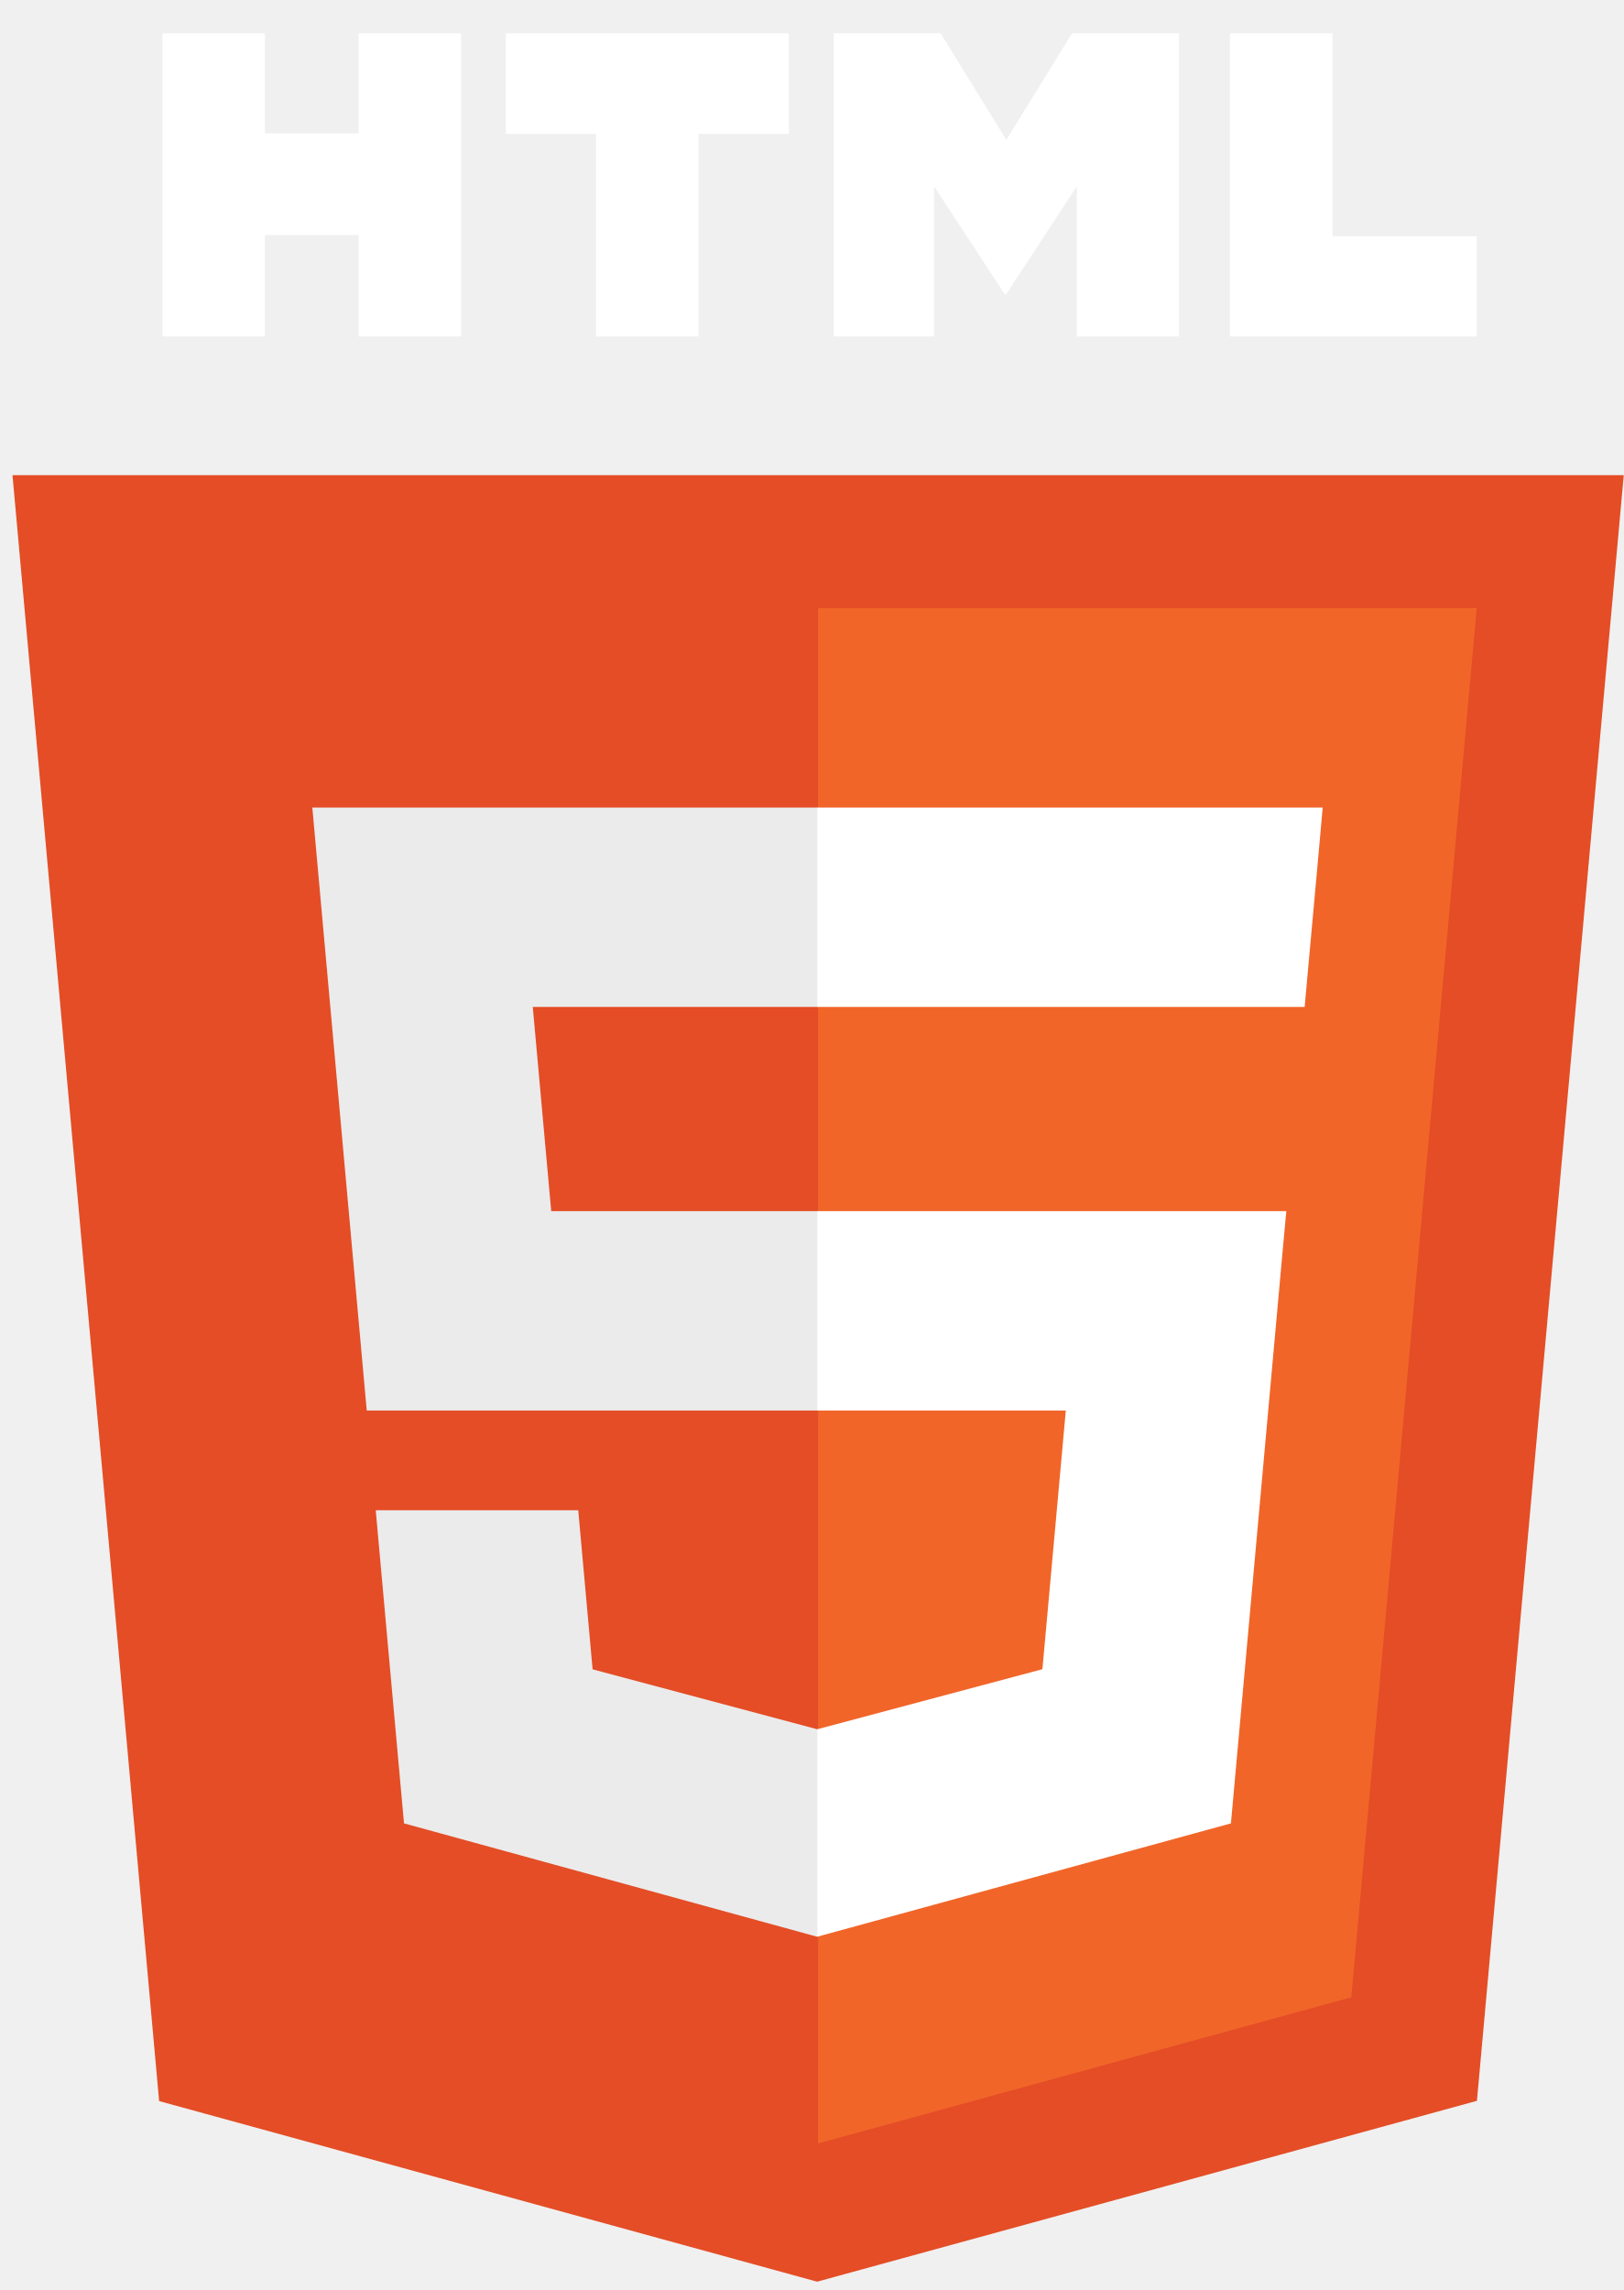
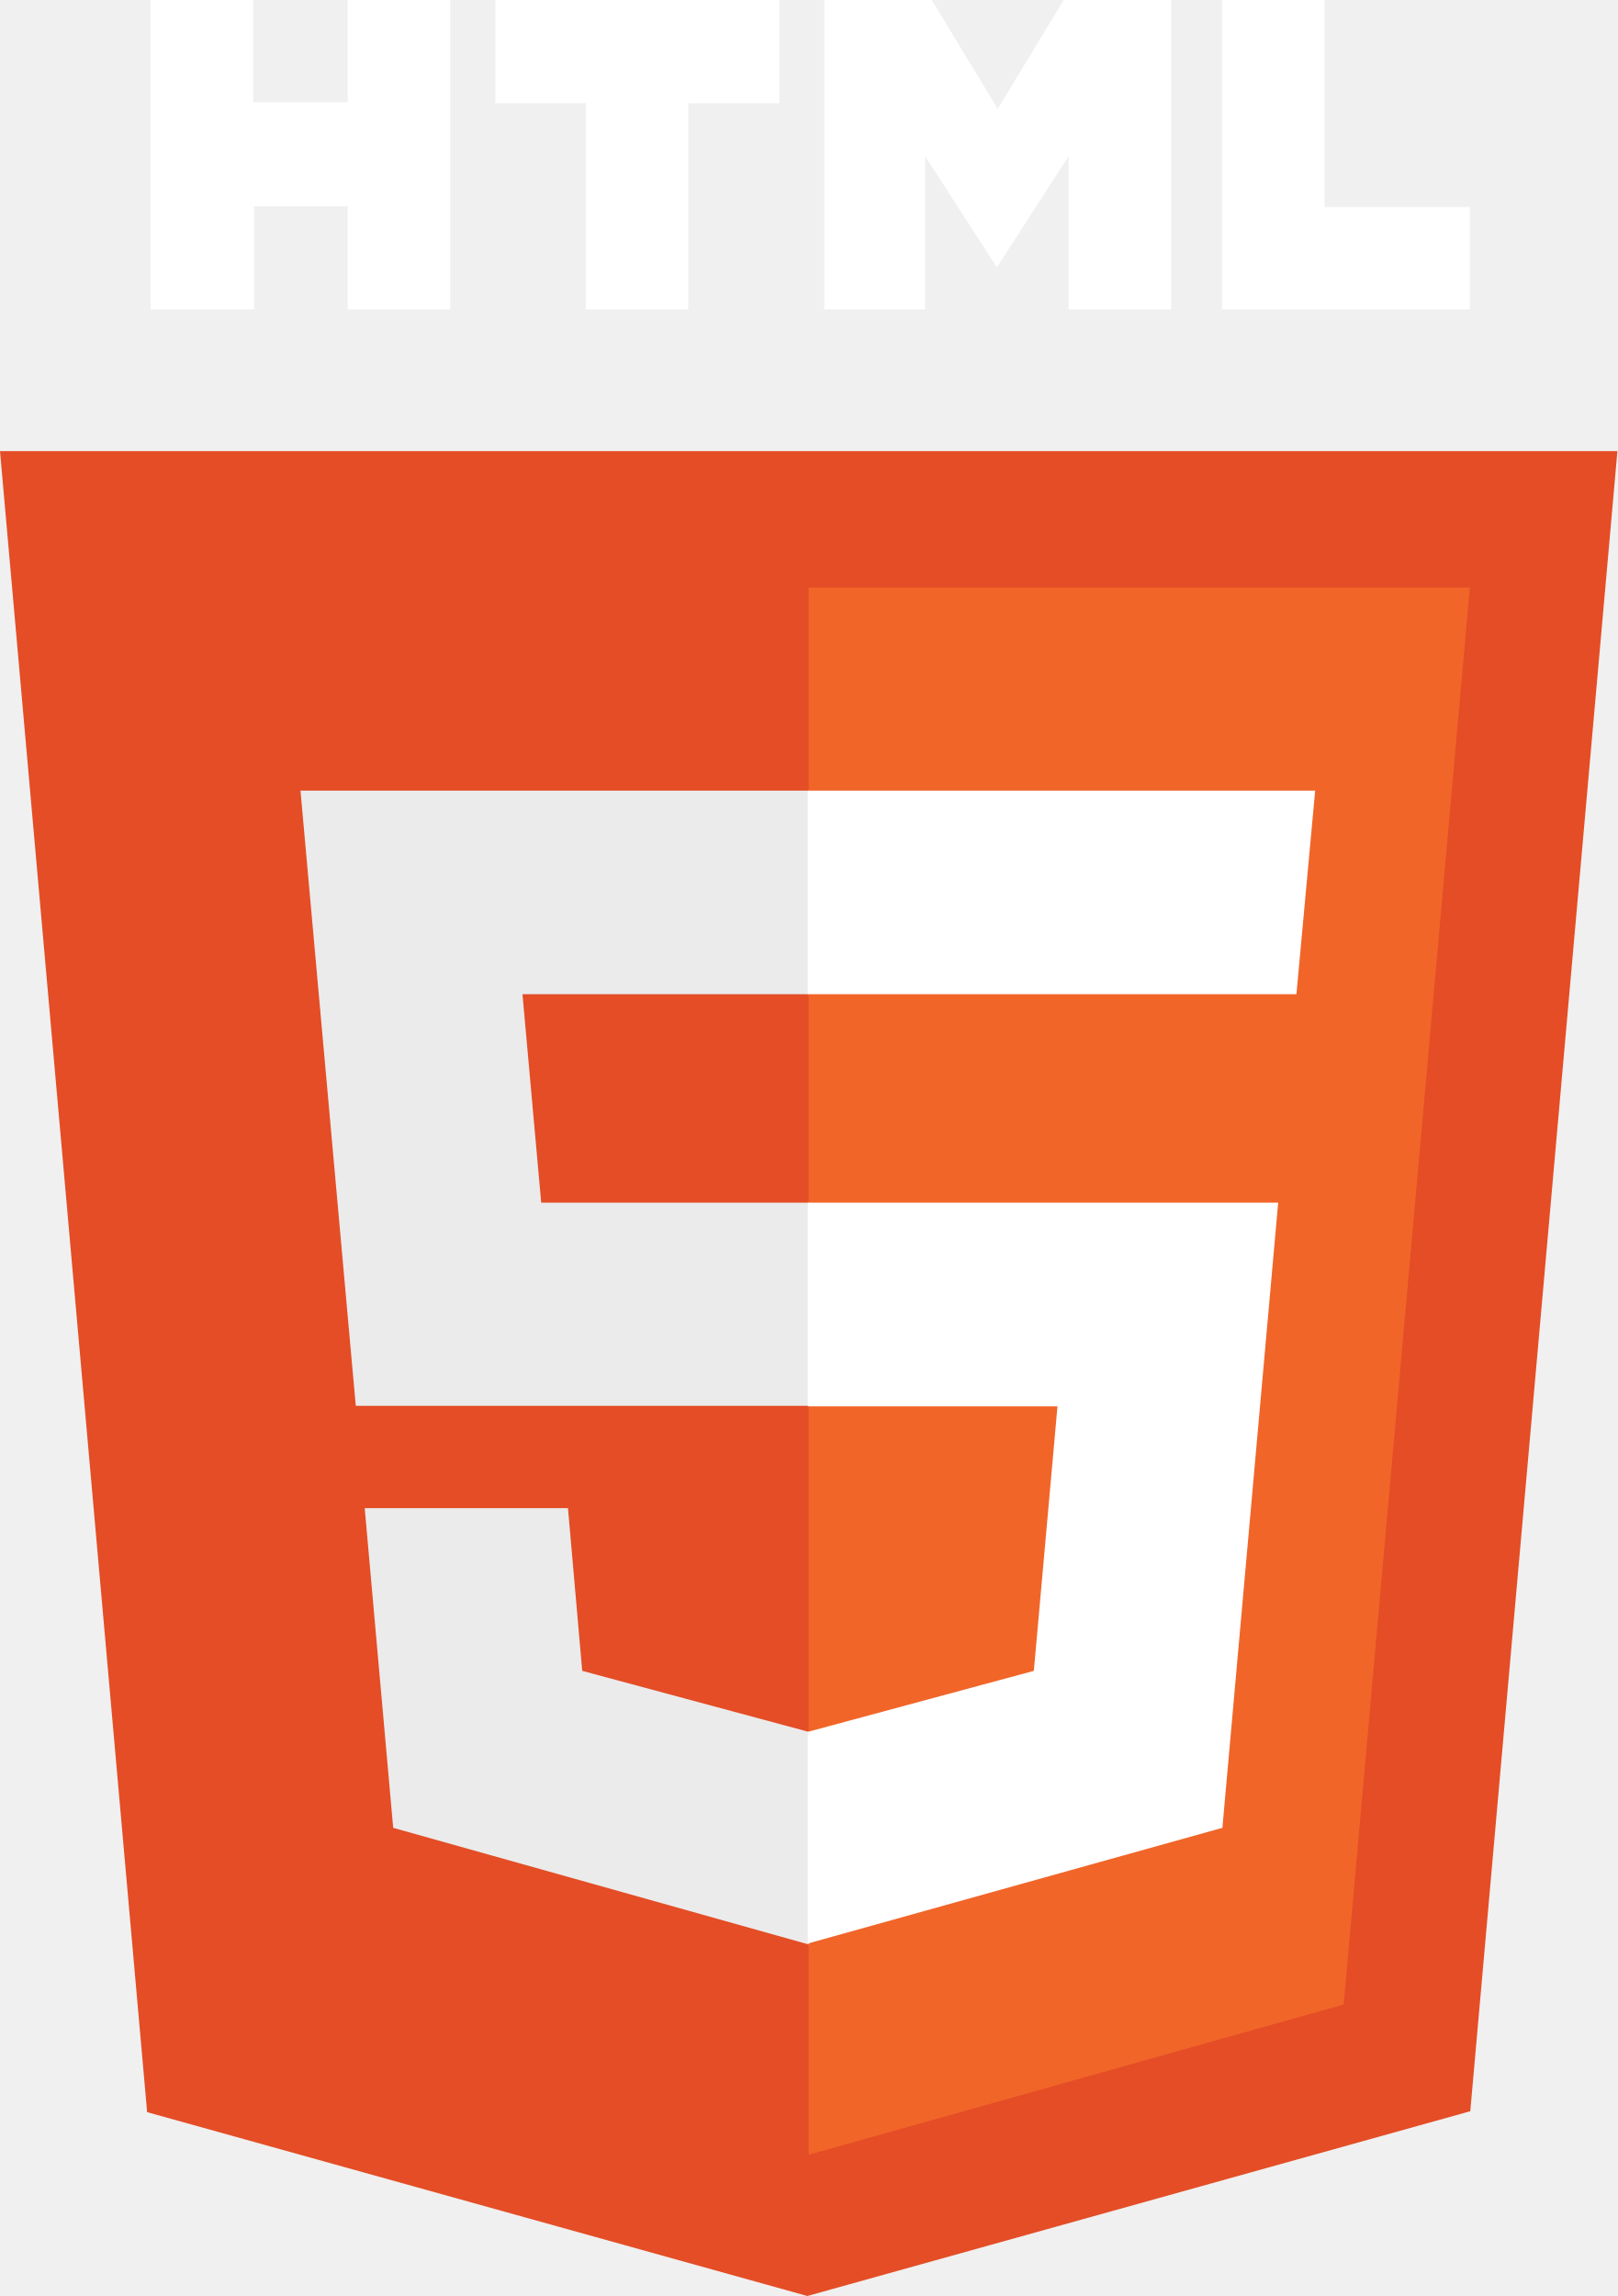
- <svg xmlns="http://www.w3.org/2000/svg" xmlns:xlink="http://www.w3.org/1999/xlink" width="39px" height="55px" viewBox="0 0 39 55" version="1.1">
-   <defs>
-     <polygon id="path-1" points="38.7 0 35.174 39.044 19.326 43.388 3.522 39.05 0 0" />
-     <polygon id="path-3" points="15.819 0 12.806 33.365 0 36.875 0 0" />
-     <path d="M6.387,16.878 L6.732,20.698 L12.127,22.138 L12.149,22.132 L12.149,27.115 L12.126,27.121 L2.202,24.398 L1.523,16.878 L6.387,16.878 Z M12.149,0 L12.149,4.789 L5.295,4.789 L5.738,9.694 L12.149,9.694 L12.149,14.483 L1.307,14.483 L0.116,1.285 L0,0 L12.149,0 Z" id="path-5" />
-     <path d="M2.462,0 L2.462,2.405 L4.714,2.405 L4.714,0 L7.176,0 L7.176,7.282 L4.714,7.282 L4.714,4.844 L2.462,4.844 L2.462,7.282 L0,7.282 L0,0 L2.462,0 Z M15.045,0 L15.045,2.415 L12.877,2.415 L12.877,7.282 L10.414,7.282 L10.414,2.415 L8.247,2.415 L8.247,0 L15.045,0 Z M18.691,0 L20.27,2.559 L21.848,0 L24.416,0 L24.416,7.282 L21.964,7.282 L21.964,3.673 L20.27,6.262 L20.228,6.262 L18.533,3.673 L18.533,7.282 L16.124,7.282 L16.124,0 L18.691,0 Z M28.104,0 L28.104,4.875 L31.567,4.875 L31.567,7.282 L25.641,7.282 L25.641,0 L28.104,0 Z" id="path-7" />
-     <path d="M11.262,9.694 L11.144,10.98 L10.005,23.589 L9.932,24.398 L0,27.119 L0,22.136 L5.404,20.695 L5.966,14.483 L0,14.483 L0,9.694 L11.262,9.694 Z M12.136,0 L12.021,1.285 L11.8,3.713 L11.703,4.789 L0,4.789 L0,0 L12.136,0 Z" id="path-9" />
-   </defs>
+ <svg xmlns="http://www.w3.org/2000/svg" width="31px" height="44px" viewBox="0 0 31 44" version="1.1">
  <g id="Page-1" stroke="none" stroke-width="1" fill="none" fill-rule="evenodd">
-     <g id="Artboard" transform="translate(-933, -208)">
-       <g id="html" transform="translate(933.3, 208.8)">
-         <g id="Group-3" transform="translate(0, 10.61231)">
-           <mask id="mask-2" fill="white">
-             <use xlink:href="#path-1" />
-           </mask>
-           <g id="Clip-2" />
-           <polygon id="Fill-1" fill="#E44D26" mask="url(#mask-2)" points="-0.548 43.929 39.248 43.929 39.248 -0.541 -0.548 -0.541" />
-         </g>
-         <g id="Group-6" transform="translate(19.35, 13.80517)">
-           <mask id="mask-4" fill="white">
-             <use xlink:href="#path-3" />
-           </mask>
-           <g id="Clip-5" />
-           <polygon id="Fill-4" fill="#F16529" mask="url(#mask-4)" points="-0.548 37.416 16.366 37.416 16.366 -0.541 -0.548 -0.541" />
-         </g>
-         <g id="Group-9" transform="translate(7.201467, 18.5947)">
-           <mask id="mask-6" fill="white">
-             <use xlink:href="#path-5" />
-           </mask>
-           <g id="Clip-8" />
-           <polygon id="Fill-7" fill="#EBEBEB" mask="url(#mask-6)" points="-0.548 27.663 12.696 27.663 12.696 -0.541 -0.548 -0.541" />
-         </g>
-         <g id="Group-12" transform="translate(3.600733, 0)">
-           <mask id="mask-8" fill="white">
-             <use xlink:href="#path-7" />
-           </mask>
-           <g id="Clip-11" />
-           <polygon id="Fill-10" fill="#FFFFFF" mask="url(#mask-8)" points="-0.548 7.823 32.114 7.823 32.114 -0.541 -0.548 -0.541" />
-         </g>
-         <g id="Group-15" transform="translate(19.33316, 18.5947)">
-           <mask id="mask-10" fill="white">
-             <use xlink:href="#path-9" />
-           </mask>
-           <g id="Clip-14" />
-           <polygon id="Fill-13" fill="#FFFFFF" mask="url(#mask-10)" points="-0.548 27.66 12.684 27.66 12.684 -0.541 -0.548 -0.541" />
-         </g>
-       </g>
+     <g id="HTML5_logo_and_wordmark" fill-rule="nonzero">
+       <path d="M2.888,0 L4.853,0 L4.853,1.959 L6.665,1.959 L6.665,0 L8.63,0 L8.63,5.93 L6.665,5.93 L6.665,3.953 L4.87,3.953 L4.87,5.93 L2.888,5.93 M11.228,1.977 L9.493,1.977 L9.493,0 L14.936,0 L14.936,1.977 L13.193,1.977 L13.193,5.93 L11.228,5.93 M15.799,0 L17.858,0 L19.123,2.088 L20.388,0 L22.447,0 L22.447,5.93 L20.482,5.93 L20.482,2.991 L19.106,5.122 L17.73,2.991 L17.73,5.93 L15.799,5.93 M23.421,0 L25.386,0 L25.386,3.97 L28.172,3.97 L28.172,5.93 L23.421,5.93" id="Shape" fill="#FFFFFF" />
+       <polyline id="Path" fill="#E44D26" points="2.82 40.477 0 8.645 31 8.645 28.18 40.459 15.474 44" />
+       <polyline id="Path" fill="#F16529" points="15.5 41.293 15.5 11.258 28.172 11.258 25.754 38.414" />
+       <path d="M5.759,15.151 L15.5,15.151 L15.5,19.052 L10.014,19.052 L10.373,23.048 L15.5,23.048 L15.5,26.941 L6.819,26.941 M6.99,28.901 L10.886,28.901 L11.159,32.02 L15.5,33.189 L15.5,37.263 L7.536,35.028" id="Shape" fill="#EBEBEB" />
+       <path d="M25.207,15.151 L15.483,15.151 L15.483,19.052 L24.848,19.052 M24.498,23.048 L15.483,23.048 L15.483,26.95 L20.268,26.95 L19.815,32.02 L15.483,33.189 L15.483,37.245 L23.429,35.028" id="Shape" fill="#FFFFFF" />
    </g>
  </g>
</svg>
